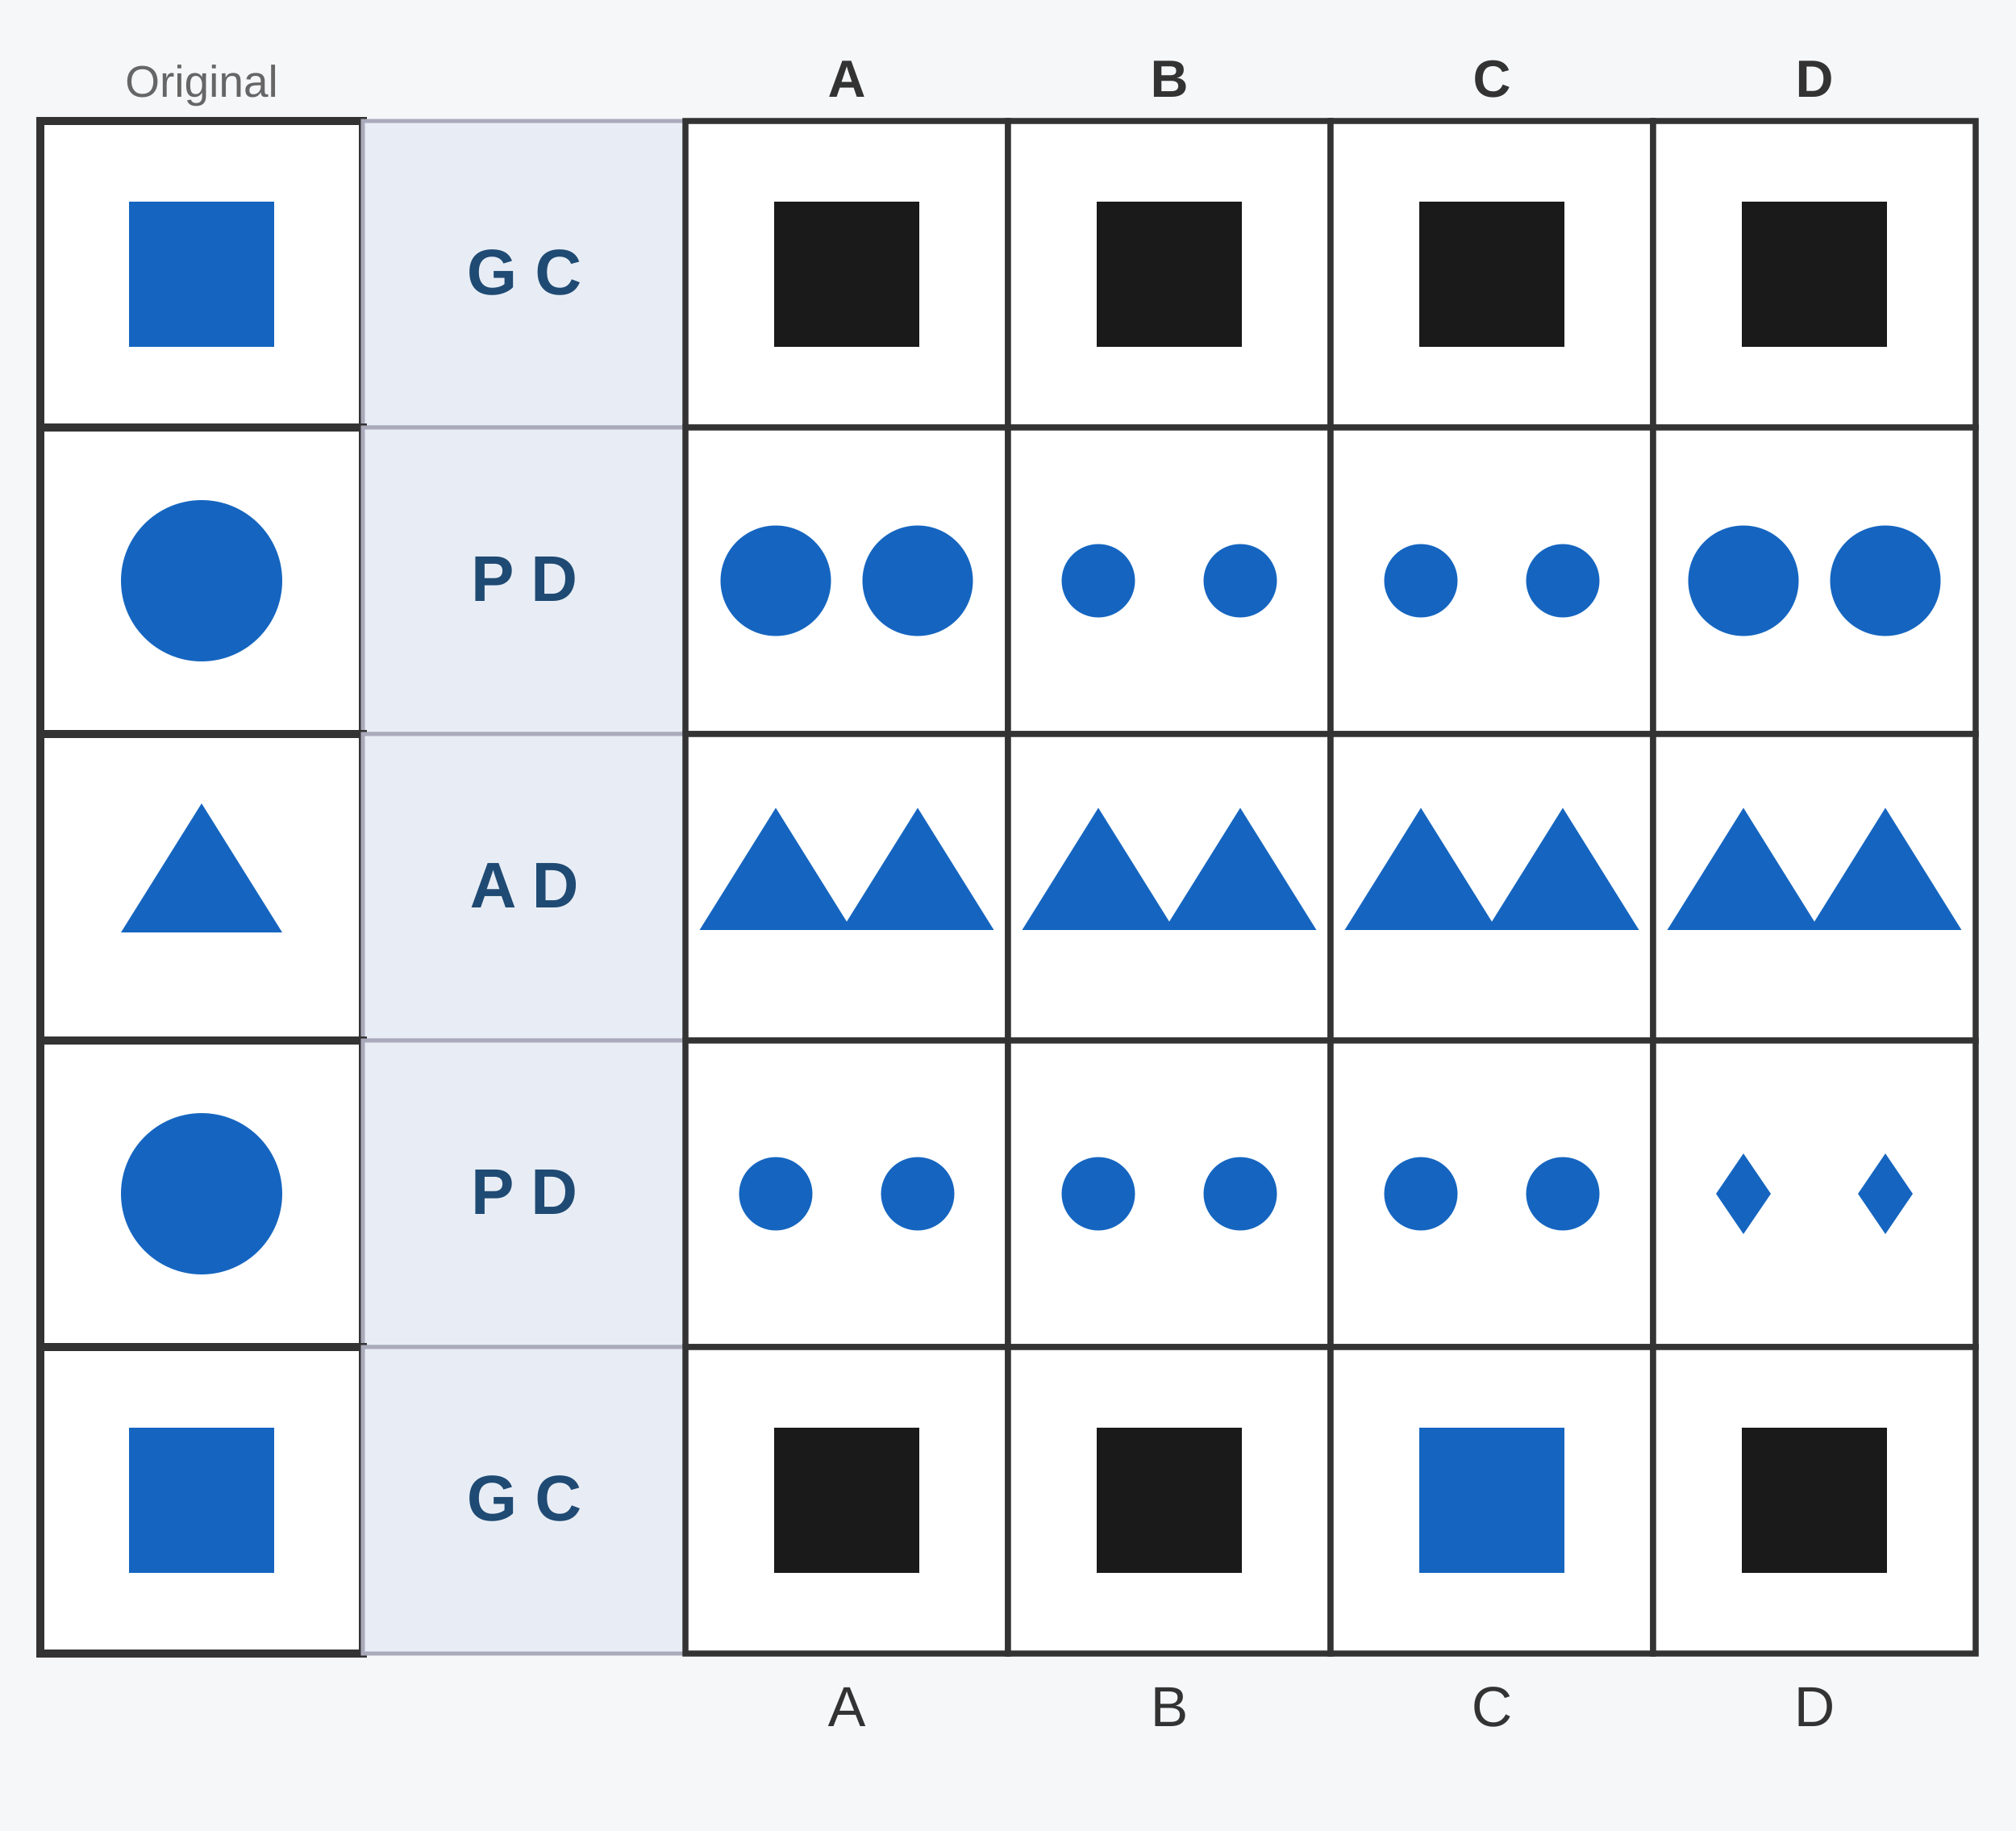
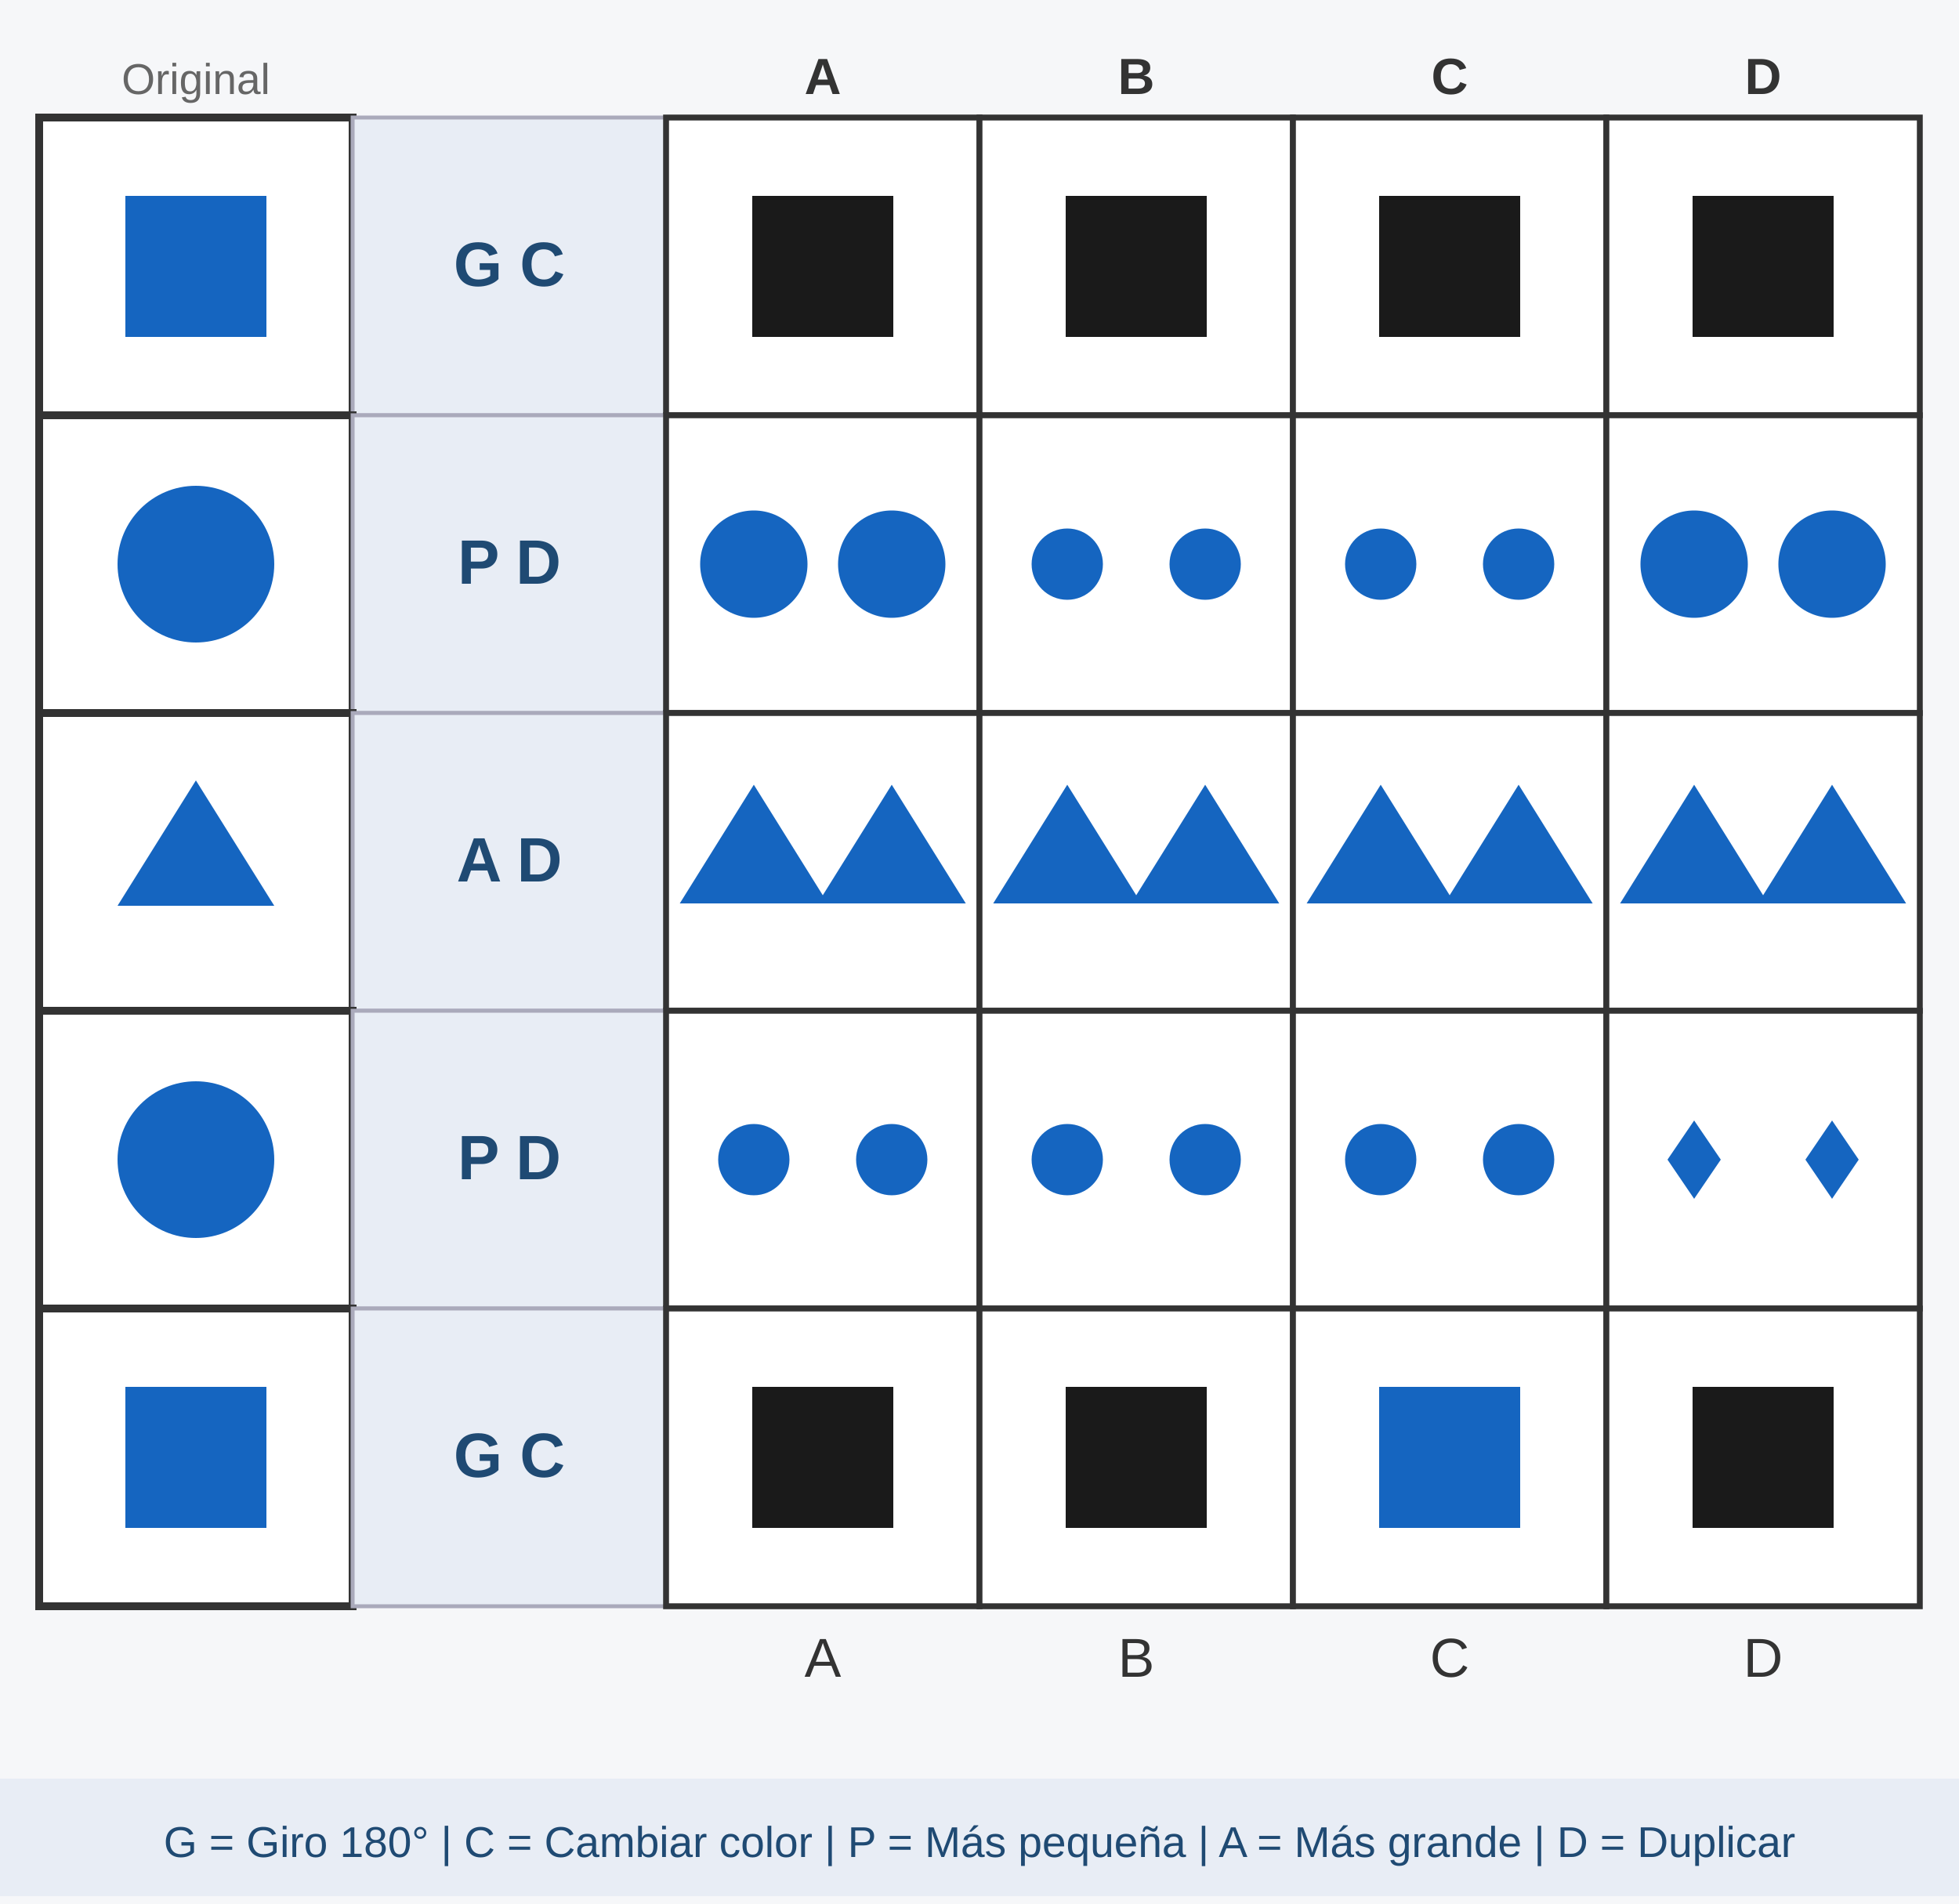
- <svg xmlns="http://www.w3.org/2000/svg" width="500" height="454" viewBox="0 0 500 454" font-family="Arial,sans-serif">
+ <svg xmlns="http://www.w3.org/2000/svg" width="500" height="486" viewBox="0 0 500 486" font-family="Arial,sans-serif">
  <rect width="100%" height="100%" fill="#f6f7f9" />
  <text x="50" y="24" font-size="11" fill="#666" text-anchor="middle">Original</text>
  <text x="210" y="24" font-size="13" font-weight="700" fill="#333" text-anchor="middle">A</text>
  <text x="290" y="24" font-size="13" font-weight="700" fill="#333" text-anchor="middle">B</text>
  <text x="370" y="24" font-size="13" font-weight="700" fill="#333" text-anchor="middle">C</text>
  <text x="450" y="24" font-size="13" font-weight="700" fill="#333" text-anchor="middle">D</text>
  <rect x="10" y="30" width="80" height="76" fill="white" stroke="#333" stroke-width="2" />
  <rect x="32.0" y="50.0" width="36.0" height="36.0" fill="#1565C0" />
  <rect x="90" y="30" width="80" height="76" fill="#e8edf5" stroke="#aab" stroke-width="1" />
  <text x="130" y="73" font-size="16" font-weight="700" fill="#1f4a73" text-anchor="middle">G C</text>
  <rect x="170" y="30" width="80" height="76" fill="white" stroke="#333" stroke-width="1.5" />
  <rect x="192.0" y="50.0" width="36.0" height="36.0" fill="#1a1a1a" />
  <rect x="250" y="30" width="80" height="76" fill="white" stroke="#333" stroke-width="1.5" />
  <rect x="272.0" y="50.0" width="36.0" height="36.0" fill="#1a1a1a" />
  <rect x="330" y="30" width="80" height="76" fill="white" stroke="#333" stroke-width="1.5" />
  <rect x="352.0" y="50.0" width="36.0" height="36.0" fill="#1a1a1a" />
  <rect x="410" y="30" width="80" height="76" fill="white" stroke="#333" stroke-width="1.5" />
  <rect x="432.0" y="50.0" width="36.0" height="36.0" fill="#1a1a1a" />
  <rect x="10" y="106" width="80" height="76" fill="white" stroke="#333" stroke-width="2" />
  <circle cx="50.0" cy="144.0" r="20.0" fill="#1565C0" />
  <rect x="90" y="106" width="80" height="76" fill="#e8edf5" stroke="#aab" stroke-width="1" />
  <text x="130" y="149" font-size="16" font-weight="700" fill="#1f4a73" text-anchor="middle">P D</text>
  <rect x="170" y="106" width="80" height="76" fill="white" stroke="#333" stroke-width="1.5" />
  <circle cx="192.4" cy="144.0" r="13.7" fill="#1565C0" />
  <circle cx="227.6" cy="144.0" r="13.7" fill="#1565C0" />
  <rect x="250" y="106" width="80" height="76" fill="white" stroke="#333" stroke-width="1.5" />
  <circle cx="272.4" cy="144.0" r="9.1" fill="#1565C0" />
  <circle cx="307.6" cy="144.0" r="9.1" fill="#1565C0" />
  <rect x="330" y="106" width="80" height="76" fill="white" stroke="#333" stroke-width="1.5" />
  <circle cx="352.4" cy="144.0" r="9.1" fill="#1565C0" />
  <circle cx="387.6" cy="144.0" r="9.1" fill="#1565C0" />
  <rect x="410" y="106" width="80" height="76" fill="white" stroke="#333" stroke-width="1.5" />
  <circle cx="432.4" cy="144.0" r="13.7" fill="#1565C0" />
  <circle cx="467.6" cy="144.0" r="13.7" fill="#1565C0" />
  <rect x="10" y="182" width="80" height="76" fill="white" stroke="#333" stroke-width="2" />
  <polygon points="50.0,199.2 30.0,231.2 70.0,231.2" fill="#1565C0" />
  <rect x="90" y="182" width="80" height="76" fill="#e8edf5" stroke="#aab" stroke-width="1" />
  <text x="130" y="225" font-size="16" font-weight="700" fill="#1f4a73" text-anchor="middle">A D</text>
  <rect x="170" y="182" width="80" height="76" fill="white" stroke="#333" stroke-width="1.5" />
  <polygon points="192.4,200.3 173.5,230.6 211.3,230.6" fill="#1565C0" />
  <polygon points="227.6,200.3 208.7,230.6 246.5,230.6" fill="#1565C0" />
  <rect x="250" y="182" width="80" height="76" fill="white" stroke="#333" stroke-width="1.5" />
  <polygon points="272.4,200.3 253.5,230.6 291.3,230.6" fill="#1565C0" />
  <polygon points="307.6,200.3 288.7,230.6 326.5,230.6" fill="#1565C0" />
  <rect x="330" y="182" width="80" height="76" fill="white" stroke="#333" stroke-width="1.5" />
  <polygon points="352.4,200.3 333.5,230.6 371.3,230.6" fill="#1565C0" />
  <polygon points="387.6,200.3 368.7,230.6 406.5,230.6" fill="#1565C0" />
  <rect x="410" y="182" width="80" height="76" fill="white" stroke="#333" stroke-width="1.5" />
  <polygon points="432.4,200.3 413.5,230.6 451.3,230.6" fill="#1565C0" />
  <polygon points="467.6,200.3 448.7,230.6 486.5,230.6" fill="#1565C0" />
  <rect x="10" y="258" width="80" height="76" fill="white" stroke="#333" stroke-width="2" />
  <circle cx="50.0" cy="296.0" r="20.0" fill="#1565C0" />
  <rect x="90" y="258" width="80" height="76" fill="#e8edf5" stroke="#aab" stroke-width="1" />
  <text x="130" y="301" font-size="16" font-weight="700" fill="#1f4a73" text-anchor="middle">P D</text>
  <rect x="170" y="258" width="80" height="76" fill="white" stroke="#333" stroke-width="1.5" />
  <circle cx="192.4" cy="296.0" r="9.1" fill="#1565C0" />
  <circle cx="227.6" cy="296.0" r="9.1" fill="#1565C0" />
  <rect x="250" y="258" width="80" height="76" fill="white" stroke="#333" stroke-width="1.5" />
  <circle cx="272.4" cy="296.0" r="9.1" fill="#1565C0" />
  <circle cx="307.6" cy="296.0" r="9.1" fill="#1565C0" />
  <rect x="330" y="258" width="80" height="76" fill="white" stroke="#333" stroke-width="1.5" />
  <circle cx="352.4" cy="296.0" r="9.1" fill="#1565C0" />
  <circle cx="387.6" cy="296.0" r="9.1" fill="#1565C0" />
  <rect x="410" y="258" width="80" height="76" fill="white" stroke="#333" stroke-width="1.5" />
  <polygon points="432.4,286.0 439.2,296.0 432.4,306.0 425.6,296.0" fill="#1565C0" />
  <polygon points="467.6,286.0 474.4,296.0 467.6,306.0 460.8,296.0" fill="#1565C0" />
  <rect x="10" y="334" width="80" height="76" fill="white" stroke="#333" stroke-width="2" />
  <rect x="32.0" y="354.0" width="36.0" height="36.0" fill="#1565C0" />
  <rect x="90" y="334" width="80" height="76" fill="#e8edf5" stroke="#aab" stroke-width="1" />
  <text x="130" y="377" font-size="16" font-weight="700" fill="#1f4a73" text-anchor="middle">G C</text>
  <rect x="170" y="334" width="80" height="76" fill="white" stroke="#333" stroke-width="1.5" />
  <rect x="192.0" y="354.0" width="36.0" height="36.0" fill="#1a1a1a" />
  <rect x="250" y="334" width="80" height="76" fill="white" stroke="#333" stroke-width="1.5" />
  <rect x="272.0" y="354.0" width="36.0" height="36.0" fill="#1a1a1a" />
  <rect x="330" y="334" width="80" height="76" fill="white" stroke="#333" stroke-width="1.5" />
  <rect x="352.0" y="354.0" width="36.0" height="36.0" fill="#1565C0" />
  <rect x="410" y="334" width="80" height="76" fill="white" stroke="#333" stroke-width="1.5" />
  <rect x="432.0" y="354.0" width="36.0" height="36.0" fill="#1a1a1a" />
  <text x="210" y="428" font-size="14" font-weight="normal" fill="#333" text-anchor="middle">A</text>
  <text x="290" y="428" font-size="14" font-weight="normal" fill="#333" text-anchor="middle">B</text>
  <text x="370" y="428" font-size="14" font-weight="normal" fill="#333" text-anchor="middle">C</text>
  <text x="450" y="428" font-size="14" font-weight="normal" fill="#333" text-anchor="middle">D</text>
+   <rect x="0" y="454" width="500" height="30" fill="#e8edf5" />
+   <text x="250" y="474" font-size="11" fill="#1f4a73" text-anchor="middle" font-family="Arial,sans-serif">G = Giro 180°  |  C = Cambiar color  |  P = Más pequeña  |  A = Más grande  |  D = Duplicar</text>
</svg>
